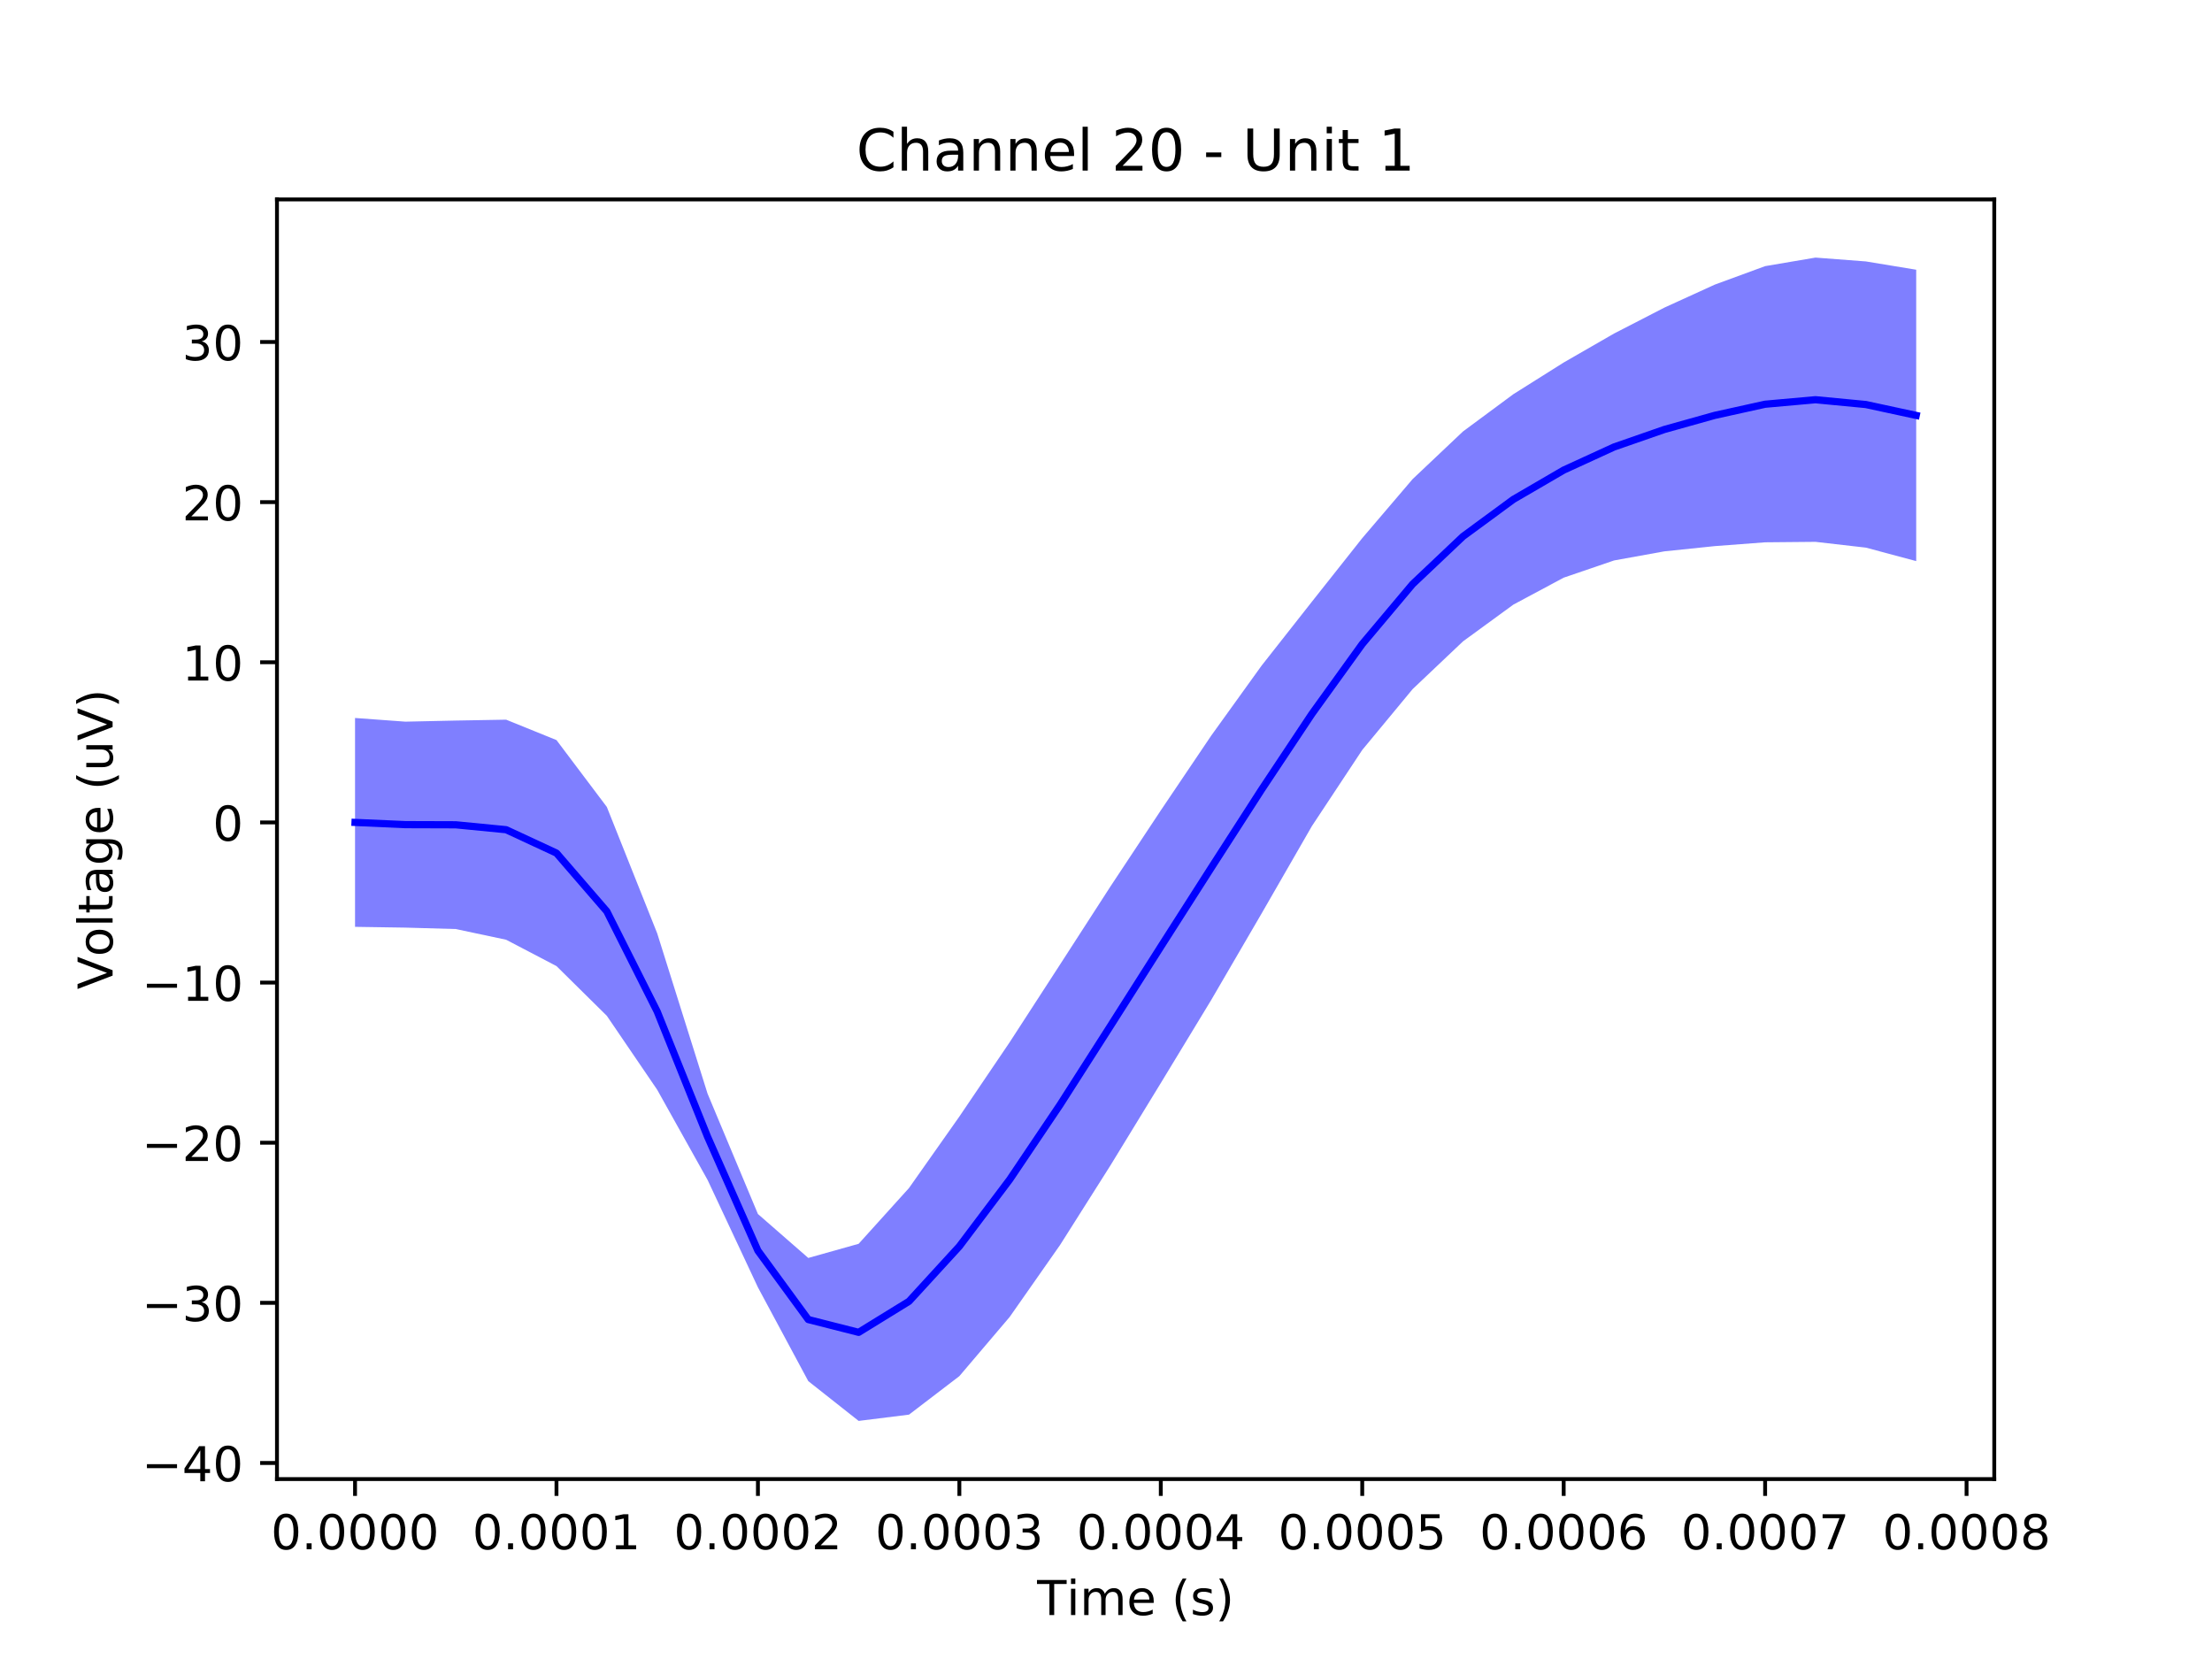
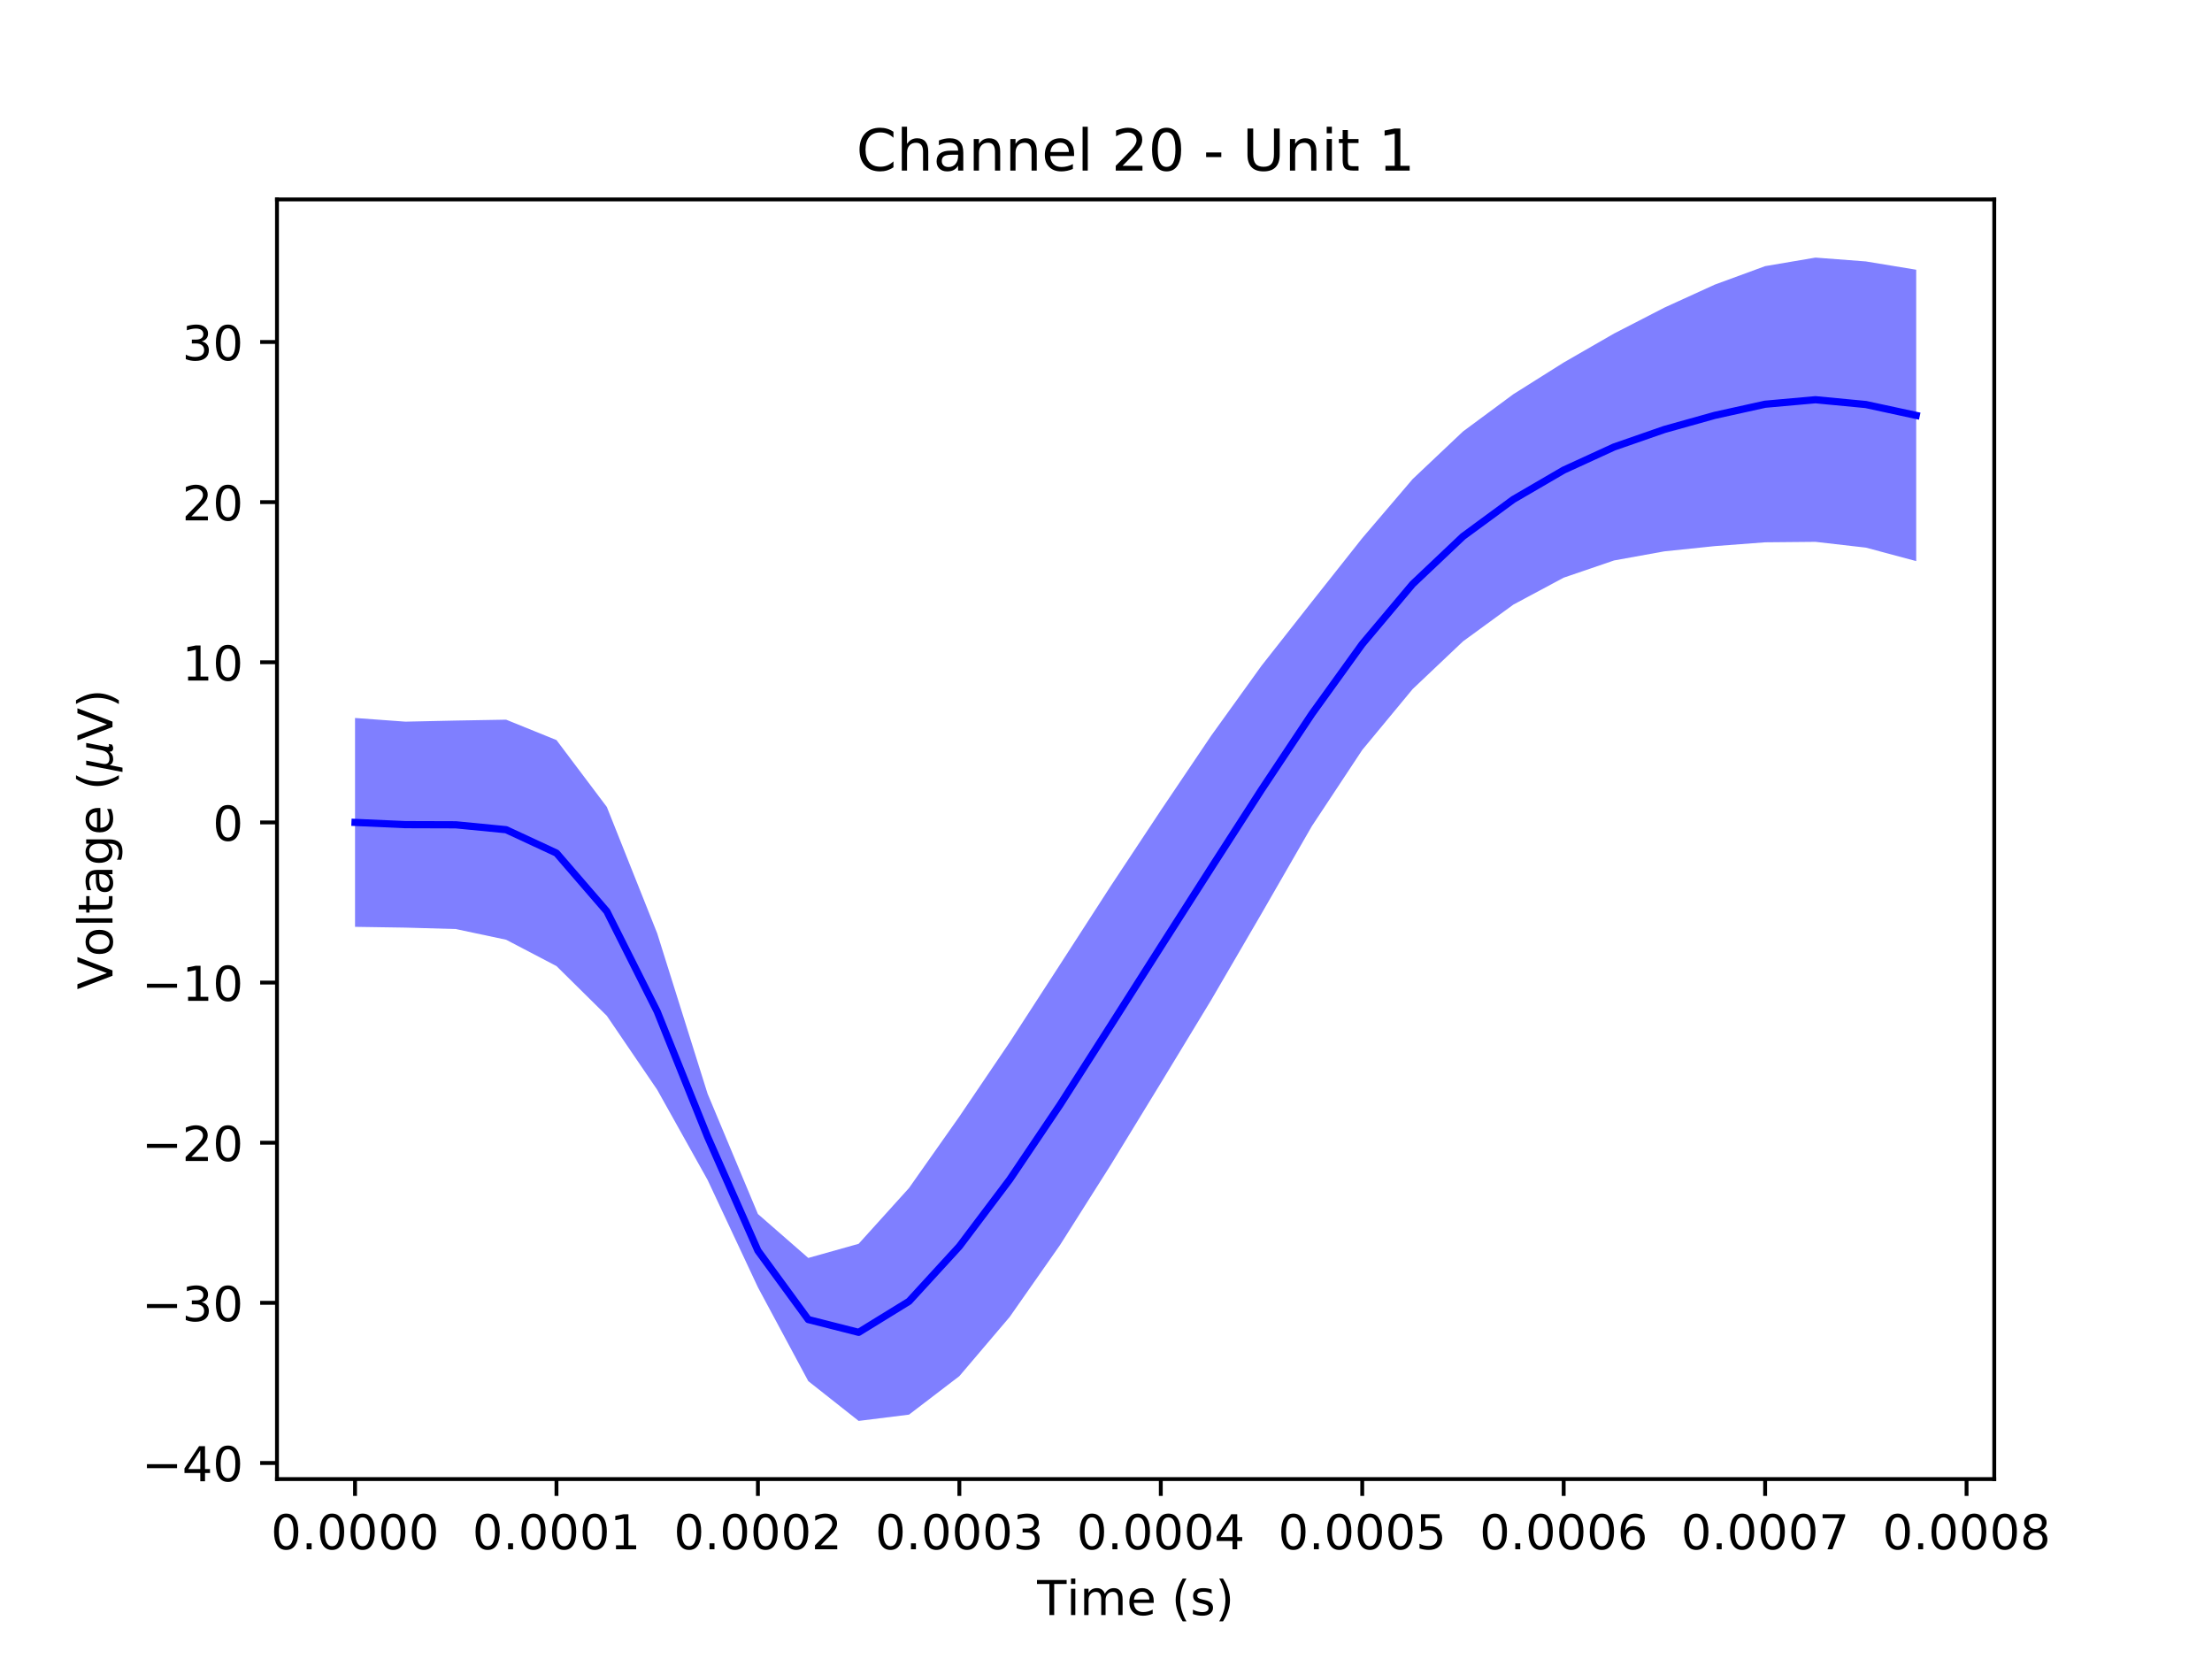
<svg xmlns="http://www.w3.org/2000/svg" xmlns:xlink="http://www.w3.org/1999/xlink" height="345pt" version="1.1" viewBox="0 0 460 345" width="460pt">
  <defs>
    <style type="text/css">
*{stroke-linecap:butt;stroke-linejoin:round;}
  </style>
  </defs>
  <g id="figure_1">
    <g id="patch_1">
      <path d="M 0 345.6  L 460.8 345.6  L 460.8 0  L 0 0  z " style="fill:#ffffff;" />
    </g>
    <g id="axes_1">
      <g id="patch_2">
        <path d="M 57.6 307.584  L 414.72 307.584  L 414.72 41.472  L 57.6 41.472  z " style="fill:#ffffff;" />
      </g>
      <g id="PolyCollection_1">
        <defs>
-           <path d="M 73.833 -196.292  L 73.833 -152.857  L 84.305 -152.696  L 94.778 -152.4  L 105.251 -150.176  L 115.724 -144.697  L 126.196 -134.352  L 136.669 -118.975  L 147.142 -100.234  L 157.615 -77.889  L 168.087 -58.386  L 178.56 -50.112  L 189.033 -51.416  L 199.505 -59.423  L 209.978 -71.743  L 220.451 -86.701  L 230.924 -103.243  L 241.396 -120.374  L 251.869 -137.626  L 262.342 -155.608  L 272.815 -173.805  L 283.287 -189.639  L 293.76 -202.29  L 304.233 -212.215  L 314.705 -219.86  L 325.178 -225.469  L 335.651 -229.05  L 346.124 -230.945  L 356.596 -232.032  L 367.069 -232.823  L 377.542 -232.92  L 388.015 -231.717  L 398.487 -228.917  L 398.487 -289.509  L 398.487 -289.509  L 388.015 -291.235  L 377.542 -292.032  L 367.069 -290.254  L 356.596 -286.41  L 346.124 -281.633  L 335.651 -276.239  L 325.178 -270.212  L 314.705 -263.62  L 304.233 -255.871  L 293.76 -245.966  L 283.287 -233.69  L 272.815 -220.469  L 262.342 -207.159  L 251.869 -192.604  L 241.396 -177.073  L 230.924 -161.253  L 220.451 -145.033  L 209.978 -128.876  L 199.505 -113.406  L 189.033 -98.542  L 178.56 -86.945  L 168.087 -84.001  L 157.615 -93.139  L 147.142 -118.17  L 136.669 -151.509  L 126.196 -177.788  L 115.724 -191.695  L 105.251 -195.94  L 94.778 -195.756  L 84.305 -195.527  L 73.833 -196.292  z " id="m937fb703ab" />
+           <path d="M 73.833 -196.292  L 73.833 -152.857  L 84.305 -152.696  L 94.778 -152.4  L 105.251 -150.176  L 115.724 -144.697  L 126.196 -134.352  L 136.669 -118.975  L 147.142 -100.234  L 157.615 -77.889  L 168.087 -58.386  L 178.56 -50.112  L 189.033 -51.416  L 199.505 -59.423  L 209.978 -71.743  L 220.451 -86.701  L 230.924 -103.243  L 241.396 -120.374  L 251.869 -137.626  L 262.342 -155.608  L 272.815 -173.805  L 283.287 -189.639  L 293.76 -202.29  L 304.233 -212.215  L 314.705 -219.86  L 325.178 -225.469  L 335.651 -229.05  L 346.124 -230.945  L 356.596 -232.032  L 367.069 -232.823  L 377.542 -232.92  L 388.015 -231.717  L 398.487 -228.917  L 398.487 -289.509  L 398.487 -289.509  L 388.015 -291.235  L 377.542 -292.032  L 367.069 -290.254  L 356.596 -286.41  L 346.124 -281.633  L 335.651 -276.239  L 325.178 -270.212  L 314.705 -263.62  L 304.233 -255.871  L 293.76 -245.966  L 283.287 -233.69  L 272.815 -220.469  L 262.342 -207.159  L 251.869 -192.604  L 241.396 -177.073  L 230.924 -161.253  L 220.451 -145.033  L 209.978 -128.876  L 199.505 -113.406  L 189.033 -98.542  L 178.56 -86.945  L 168.087 -84.001  L 157.615 -93.139  L 147.142 -118.17  L 136.669 -151.509  L 126.196 -177.788  L 115.724 -191.695  L 105.251 -195.94  L 94.778 -195.756  L 84.305 -195.527  L 73.833 -196.292  z " id="m5a6c64dfea" />
        </defs>
-         <g clip-path="url(#p3b9b1cd6f6)">
-           <use style="fill:#0000ff;fill-opacity:0.5;" x="0" xlink:href="#m937fb703ab" y="345.6" />
+         <g clip-path="url(#p1d9c3392e6)">
+           <use style="fill:#0000ff;fill-opacity:0.5;" x="0" xlink:href="#m5a6c64dfea" y="345.6" />
        </g>
      </g>
      <g id="matplotlib.axis_1">
        <g id="xtick_1">
          <g id="line2d_1">
            <defs>
-               <path d="M 0 0  L 0 3.5  " id="meb84d78888" style="stroke:#000000;stroke-width:0.8;" />
-             </defs>
-             <g>
-               <use style="stroke:#000000;stroke-width:0.8;" x="73.833" xlink:href="#meb84d78888" y="307.584" />
+               <path d="M 0 0  L 0 3.5  " id="m720441dfb9" style="stroke:#000000;stroke-width:0.8;" />
+             </defs>
+             <g>
+               <use style="stroke:#000000;stroke-width:0.8;" x="73.833" xlink:href="#m720441dfb9" y="307.584" />
            </g>
          </g>
          <g id="text_1">
            <defs>
              <path d="M 31.781 66.406  Q 24.172 66.406 20.328 58.906  Q 16.5 51.422 16.5 36.375  Q 16.5 21.391 20.328 13.891  Q 24.172 6.391 31.781 6.391  Q 39.453 6.391 43.281 13.891  Q 47.125 21.391 47.125 36.375  Q 47.125 51.422 43.281 58.906  Q 39.453 66.406 31.781 66.406  z M 31.781 74.219  Q 44.047 74.219 50.516 64.516  Q 56.984 54.828 56.984 36.375  Q 56.984 17.969 50.516 8.266  Q 44.047 -1.422 31.781 -1.422  Q 19.531 -1.422 13.062 8.266  Q 6.594 17.969 6.594 36.375  Q 6.594 54.828 13.062 64.516  Q 19.531 74.219 31.781 74.219  z " id="DejaVuSans-30" />
              <path d="M 10.688 12.406  L 21 12.406  L 21 0  L 10.688 0  z " id="DejaVuSans-2e" />
            </defs>
            <g transform="translate(56.33742 322.1824)scale(0.1 -0.1)">
              <use xlink:href="#DejaVuSans-30" />
              <use x="63.623" xlink:href="#DejaVuSans-2e" />
              <use x="95.41" xlink:href="#DejaVuSans-30" />
              <use x="159.033" xlink:href="#DejaVuSans-30" />
              <use x="222.656" xlink:href="#DejaVuSans-30" />
              <use x="286.279" xlink:href="#DejaVuSans-30" />
            </g>
          </g>
        </g>
        <g id="xtick_2">
          <g id="line2d_2">
            <g>
-               <use style="stroke:#000000;stroke-width:0.8;" x="115.724" xlink:href="#meb84d78888" y="307.584" />
+               <use style="stroke:#000000;stroke-width:0.8;" x="115.724" xlink:href="#m720441dfb9" y="307.584" />
            </g>
          </g>
          <g id="text_2">
            <defs>
              <path d="M 12.406 8.297  L 28.516 8.297  L 28.516 63.922  L 10.984 60.406  L 10.984 69.391  L 28.422 72.906  L 38.281 72.906  L 38.281 8.297  L 54.391 8.297  L 54.391 0  L 12.406 0  z " id="DejaVuSans-31" />
            </defs>
            <g transform="translate(98.22832 322.1824)scale(0.1 -0.1)">
              <use xlink:href="#DejaVuSans-30" />
              <use x="63.623" xlink:href="#DejaVuSans-2e" />
              <use x="95.41" xlink:href="#DejaVuSans-30" />
              <use x="159.033" xlink:href="#DejaVuSans-30" />
              <use x="222.656" xlink:href="#DejaVuSans-30" />
              <use x="286.279" xlink:href="#DejaVuSans-31" />
            </g>
          </g>
        </g>
        <g id="xtick_3">
          <g id="line2d_3">
            <g>
-               <use style="stroke:#000000;stroke-width:0.8;" x="157.615" xlink:href="#meb84d78888" y="307.584" />
+               <use style="stroke:#000000;stroke-width:0.8;" x="157.615" xlink:href="#m720441dfb9" y="307.584" />
            </g>
          </g>
          <g id="text_3">
            <defs>
              <path d="M 19.188 8.297  L 53.609 8.297  L 53.609 0  L 7.328 0  L 7.328 8.297  Q 12.938 14.109 22.625 23.891  Q 32.328 33.688 34.812 36.531  Q 39.547 41.844 41.422 45.531  Q 43.312 49.219 43.312 52.781  Q 43.312 58.594 39.234 62.25  Q 35.156 65.922 28.609 65.922  Q 23.969 65.922 18.812 64.312  Q 13.672 62.703 7.812 59.422  L 7.812 69.391  Q 13.766 71.781 18.938 73  Q 24.125 74.219 28.422 74.219  Q 39.75 74.219 46.484 68.547  Q 53.219 62.891 53.219 53.422  Q 53.219 48.922 51.531 44.891  Q 49.859 40.875 45.406 35.406  Q 44.188 33.984 37.641 27.219  Q 31.109 20.453 19.188 8.297  z " id="DejaVuSans-32" />
            </defs>
            <g transform="translate(140.1192 322.1824)scale(0.1 -0.1)">
              <use xlink:href="#DejaVuSans-30" />
              <use x="63.623" xlink:href="#DejaVuSans-2e" />
              <use x="95.41" xlink:href="#DejaVuSans-30" />
              <use x="159.033" xlink:href="#DejaVuSans-30" />
              <use x="222.656" xlink:href="#DejaVuSans-30" />
              <use x="286.279" xlink:href="#DejaVuSans-32" />
            </g>
          </g>
        </g>
        <g id="xtick_4">
          <g id="line2d_4">
            <g>
-               <use style="stroke:#000000;stroke-width:0.8;" x="199.505" xlink:href="#meb84d78888" y="307.584" />
+               <use style="stroke:#000000;stroke-width:0.8;" x="199.505" xlink:href="#m720441dfb9" y="307.584" />
            </g>
          </g>
          <g id="text_4">
            <defs>
              <path d="M 40.578 39.312  Q 47.656 37.797 51.625 33  Q 55.609 28.219 55.609 21.188  Q 55.609 10.406 48.188 4.484  Q 40.766 -1.422 27.094 -1.422  Q 22.516 -1.422 17.656 -0.516  Q 12.797 0.391 7.625 2.203  L 7.625 11.719  Q 11.719 9.328 16.594 8.109  Q 21.484 6.891 26.812 6.891  Q 36.078 6.891 40.938 10.547  Q 45.797 14.203 45.797 21.188  Q 45.797 27.641 41.281 31.266  Q 36.766 34.906 28.719 34.906  L 20.219 34.906  L 20.219 43.016  L 29.109 43.016  Q 36.375 43.016 40.234 45.922  Q 44.094 48.828 44.094 54.297  Q 44.094 59.906 40.109 62.906  Q 36.141 65.922 28.719 65.922  Q 24.656 65.922 20.016 65.031  Q 15.375 64.156 9.812 62.312  L 9.812 71.094  Q 15.438 72.656 20.344 73.438  Q 25.25 74.219 29.594 74.219  Q 40.828 74.219 47.359 69.109  Q 53.906 64.016 53.906 55.328  Q 53.906 49.266 50.438 45.094  Q 46.969 40.922 40.578 39.312  z " id="DejaVuSans-33" />
            </defs>
            <g transform="translate(182.0101 322.1824)scale(0.1 -0.1)">
              <use xlink:href="#DejaVuSans-30" />
              <use x="63.623" xlink:href="#DejaVuSans-2e" />
              <use x="95.41" xlink:href="#DejaVuSans-30" />
              <use x="159.033" xlink:href="#DejaVuSans-30" />
              <use x="222.656" xlink:href="#DejaVuSans-30" />
              <use x="286.279" xlink:href="#DejaVuSans-33" />
            </g>
          </g>
        </g>
        <g id="xtick_5">
          <g id="line2d_5">
            <g>
-               <use style="stroke:#000000;stroke-width:0.8;" x="241.396" xlink:href="#meb84d78888" y="307.584" />
+               <use style="stroke:#000000;stroke-width:0.8;" x="241.396" xlink:href="#m720441dfb9" y="307.584" />
            </g>
          </g>
          <g id="text_5">
            <defs>
              <path d="M 37.797 64.312  L 12.891 25.391  L 37.797 25.391  z M 35.203 72.906  L 47.609 72.906  L 47.609 25.391  L 58.016 25.391  L 58.016 17.188  L 47.609 17.188  L 47.609 0  L 37.797 0  L 37.797 17.188  L 4.891 17.188  L 4.891 26.703  z " id="DejaVuSans-34" />
            </defs>
            <g transform="translate(223.9011 322.1824)scale(0.1 -0.1)">
              <use xlink:href="#DejaVuSans-30" />
              <use x="63.623" xlink:href="#DejaVuSans-2e" />
              <use x="95.41" xlink:href="#DejaVuSans-30" />
              <use x="159.033" xlink:href="#DejaVuSans-30" />
              <use x="222.656" xlink:href="#DejaVuSans-30" />
              <use x="286.279" xlink:href="#DejaVuSans-34" />
            </g>
          </g>
        </g>
        <g id="xtick_6">
          <g id="line2d_6">
            <g>
-               <use style="stroke:#000000;stroke-width:0.8;" x="283.287" xlink:href="#meb84d78888" y="307.584" />
+               <use style="stroke:#000000;stroke-width:0.8;" x="283.287" xlink:href="#m720441dfb9" y="307.584" />
            </g>
          </g>
          <g id="text_6">
            <defs>
              <path d="M 10.797 72.906  L 49.516 72.906  L 49.516 64.594  L 19.828 64.594  L 19.828 46.734  Q 21.969 47.469 24.109 47.828  Q 26.266 48.188 28.422 48.188  Q 40.625 48.188 47.75 41.5  Q 54.891 34.812 54.891 23.391  Q 54.891 11.625 47.562 5.094  Q 40.234 -1.422 26.906 -1.422  Q 22.312 -1.422 17.547 -0.641  Q 12.797 0.141 7.719 1.703  L 7.719 11.625  Q 12.109 9.234 16.797 8.062  Q 21.484 6.891 26.703 6.891  Q 35.156 6.891 40.078 11.328  Q 45.016 15.766 45.016 23.391  Q 45.016 31 40.078 35.438  Q 35.156 39.891 26.703 39.891  Q 22.75 39.891 18.812 39.016  Q 14.891 38.141 10.797 36.281  z " id="DejaVuSans-35" />
            </defs>
            <g transform="translate(265.792 322.1824)scale(0.1 -0.1)">
              <use xlink:href="#DejaVuSans-30" />
              <use x="63.623" xlink:href="#DejaVuSans-2e" />
              <use x="95.41" xlink:href="#DejaVuSans-30" />
              <use x="159.033" xlink:href="#DejaVuSans-30" />
              <use x="222.656" xlink:href="#DejaVuSans-30" />
              <use x="286.279" xlink:href="#DejaVuSans-35" />
            </g>
          </g>
        </g>
        <g id="xtick_7">
          <g id="line2d_7">
            <g>
-               <use style="stroke:#000000;stroke-width:0.8;" x="325.178" xlink:href="#meb84d78888" y="307.584" />
+               <use style="stroke:#000000;stroke-width:0.8;" x="325.178" xlink:href="#m720441dfb9" y="307.584" />
            </g>
          </g>
          <g id="text_7">
            <defs>
              <path d="M 33.016 40.375  Q 26.375 40.375 22.484 35.828  Q 18.609 31.297 18.609 23.391  Q 18.609 15.531 22.484 10.953  Q 26.375 6.391 33.016 6.391  Q 39.656 6.391 43.531 10.953  Q 47.406 15.531 47.406 23.391  Q 47.406 31.297 43.531 35.828  Q 39.656 40.375 33.016 40.375  z M 52.594 71.297  L 52.594 62.312  Q 48.875 64.062 45.094 64.984  Q 41.312 65.922 37.594 65.922  Q 27.828 65.922 22.672 59.328  Q 17.531 52.734 16.797 39.406  Q 19.672 43.656 24.016 45.922  Q 28.375 48.188 33.594 48.188  Q 44.578 48.188 50.953 41.516  Q 57.328 34.859 57.328 23.391  Q 57.328 12.156 50.688 5.359  Q 44.047 -1.422 33.016 -1.422  Q 20.359 -1.422 13.672 8.266  Q 6.984 17.969 6.984 36.375  Q 6.984 53.656 15.188 63.938  Q 23.391 74.219 37.203 74.219  Q 40.922 74.219 44.703 73.484  Q 48.484 72.75 52.594 71.297  z " id="DejaVuSans-36" />
            </defs>
            <g transform="translate(307.6829 322.1824)scale(0.1 -0.1)">
              <use xlink:href="#DejaVuSans-30" />
              <use x="63.623" xlink:href="#DejaVuSans-2e" />
              <use x="95.41" xlink:href="#DejaVuSans-30" />
              <use x="159.033" xlink:href="#DejaVuSans-30" />
              <use x="222.656" xlink:href="#DejaVuSans-30" />
              <use x="286.279" xlink:href="#DejaVuSans-36" />
            </g>
          </g>
        </g>
        <g id="xtick_8">
          <g id="line2d_8">
            <g>
-               <use style="stroke:#000000;stroke-width:0.8;" x="367.069" xlink:href="#meb84d78888" y="307.584" />
+               <use style="stroke:#000000;stroke-width:0.8;" x="367.069" xlink:href="#m720441dfb9" y="307.584" />
            </g>
          </g>
          <g id="text_8">
            <defs>
              <path d="M 8.203 72.906  L 55.078 72.906  L 55.078 68.703  L 28.609 0  L 18.312 0  L 43.219 64.594  L 8.203 64.594  z " id="DejaVuSans-37" />
            </defs>
            <g transform="translate(349.5738 322.1824)scale(0.1 -0.1)">
              <use xlink:href="#DejaVuSans-30" />
              <use x="63.623" xlink:href="#DejaVuSans-2e" />
              <use x="95.41" xlink:href="#DejaVuSans-30" />
              <use x="159.033" xlink:href="#DejaVuSans-30" />
              <use x="222.656" xlink:href="#DejaVuSans-30" />
              <use x="286.279" xlink:href="#DejaVuSans-37" />
            </g>
          </g>
        </g>
        <g id="xtick_9">
          <g id="line2d_9">
            <g>
-               <use style="stroke:#000000;stroke-width:0.8;" x="408.96" xlink:href="#meb84d78888" y="307.584" />
+               <use style="stroke:#000000;stroke-width:0.8;" x="408.96" xlink:href="#m720441dfb9" y="307.584" />
            </g>
          </g>
          <g id="text_9">
            <defs>
              <path d="M 31.781 34.625  Q 24.75 34.625 20.719 30.859  Q 16.703 27.094 16.703 20.516  Q 16.703 13.922 20.719 10.156  Q 24.75 6.391 31.781 6.391  Q 38.812 6.391 42.859 10.172  Q 46.922 13.969 46.922 20.516  Q 46.922 27.094 42.891 30.859  Q 38.875 34.625 31.781 34.625  z M 21.922 38.812  Q 15.578 40.375 12.031 44.719  Q 8.5 49.078 8.5 55.328  Q 8.5 64.062 14.719 69.141  Q 20.953 74.219 31.781 74.219  Q 42.672 74.219 48.875 69.141  Q 55.078 64.062 55.078 55.328  Q 55.078 49.078 51.531 44.719  Q 48 40.375 41.703 38.812  Q 48.828 37.156 52.797 32.312  Q 56.781 27.484 56.781 20.516  Q 56.781 9.906 50.312 4.234  Q 43.844 -1.422 31.781 -1.422  Q 19.734 -1.422 13.25 4.234  Q 6.781 9.906 6.781 20.516  Q 6.781 27.484 10.781 32.312  Q 14.797 37.156 21.922 38.812  z M 18.312 54.391  Q 18.312 48.734 21.844 45.562  Q 25.391 42.391 31.781 42.391  Q 38.141 42.391 41.719 45.562  Q 45.312 48.734 45.312 54.391  Q 45.312 60.062 41.719 63.234  Q 38.141 66.406 31.781 66.406  Q 25.391 66.406 21.844 63.234  Q 18.312 60.062 18.312 54.391  z " id="DejaVuSans-38" />
            </defs>
            <g transform="translate(391.4647 322.1824)scale(0.1 -0.1)">
              <use xlink:href="#DejaVuSans-30" />
              <use x="63.623" xlink:href="#DejaVuSans-2e" />
              <use x="95.41" xlink:href="#DejaVuSans-30" />
              <use x="159.033" xlink:href="#DejaVuSans-30" />
              <use x="222.656" xlink:href="#DejaVuSans-30" />
              <use x="286.279" xlink:href="#DejaVuSans-38" />
            </g>
          </g>
        </g>
        <g id="text_10">
          <defs>
            <path d="M -0.297 72.906  L 61.375 72.906  L 61.375 64.594  L 35.5 64.594  L 35.5 0  L 25.594 0  L 25.594 64.594  L -0.297 64.594  z " id="DejaVuSans-54" />
            <path d="M 9.422 54.688  L 18.406 54.688  L 18.406 0  L 9.422 0  z M 9.422 75.984  L 18.406 75.984  L 18.406 64.594  L 9.422 64.594  z " id="DejaVuSans-69" />
            <path d="M 52 44.188  Q 55.375 50.25 60.062 53.125  Q 64.75 56 71.094 56  Q 79.641 56 84.281 50.016  Q 88.922 44.047 88.922 33.016  L 88.922 0  L 79.891 0  L 79.891 32.719  Q 79.891 40.578 77.094 44.375  Q 74.312 48.188 68.609 48.188  Q 61.625 48.188 57.562 43.547  Q 53.516 38.922 53.516 30.906  L 53.516 0  L 44.484 0  L 44.484 32.719  Q 44.484 40.625 41.703 44.406  Q 38.922 48.188 33.109 48.188  Q 26.219 48.188 22.156 43.531  Q 18.109 38.875 18.109 30.906  L 18.109 0  L 9.078 0  L 9.078 54.688  L 18.109 54.688  L 18.109 46.188  Q 21.188 51.219 25.484 53.609  Q 29.781 56 35.688 56  Q 41.656 56 45.828 52.969  Q 50 49.953 52 44.188  z " id="DejaVuSans-6d" />
            <path d="M 56.203 29.594  L 56.203 25.203  L 14.891 25.203  Q 15.484 15.922 20.484 11.062  Q 25.484 6.203 34.422 6.203  Q 39.594 6.203 44.453 7.469  Q 49.312 8.734 54.109 11.281  L 54.109 2.781  Q 49.266 0.734 44.188 -0.344  Q 39.109 -1.422 33.891 -1.422  Q 20.797 -1.422 13.156 6.188  Q 5.516 13.812 5.516 26.812  Q 5.516 40.234 12.766 48.109  Q 20.016 56 32.328 56  Q 43.359 56 49.781 48.891  Q 56.203 41.797 56.203 29.594  z M 47.219 32.234  Q 47.125 39.594 43.094 43.984  Q 39.062 48.391 32.422 48.391  Q 24.906 48.391 20.391 44.141  Q 15.875 39.891 15.188 32.172  z " id="DejaVuSans-65" />
            <path id="DejaVuSans-20" />
            <path d="M 31 75.875  Q 24.469 64.656 21.281 53.656  Q 18.109 42.672 18.109 31.391  Q 18.109 20.125 21.312 9.062  Q 24.516 -2 31 -13.188  L 23.188 -13.188  Q 15.875 -1.703 12.234 9.375  Q 8.594 20.453 8.594 31.391  Q 8.594 42.281 12.203 53.312  Q 15.828 64.359 23.188 75.875  z " id="DejaVuSans-28" />
            <path d="M 44.281 53.078  L 44.281 44.578  Q 40.484 46.531 36.375 47.5  Q 32.281 48.484 27.875 48.484  Q 21.188 48.484 17.844 46.438  Q 14.5 44.391 14.5 40.281  Q 14.5 37.156 16.891 35.375  Q 19.281 33.594 26.516 31.984  L 29.594 31.297  Q 39.156 29.25 43.188 25.516  Q 47.219 21.781 47.219 15.094  Q 47.219 7.469 41.188 3.016  Q 35.156 -1.422 24.609 -1.422  Q 20.219 -1.422 15.453 -0.562  Q 10.688 0.297 5.422 2  L 5.422 11.281  Q 10.406 8.688 15.234 7.391  Q 20.062 6.109 24.812 6.109  Q 31.156 6.109 34.562 8.281  Q 37.984 10.453 37.984 14.406  Q 37.984 18.062 35.516 20.016  Q 33.062 21.969 24.703 23.781  L 21.578 24.516  Q 13.234 26.266 9.516 29.906  Q 5.812 33.547 5.812 39.891  Q 5.812 47.609 11.281 51.797  Q 16.75 56 26.812 56  Q 31.781 56 36.172 55.266  Q 40.578 54.547 44.281 53.078  z " id="DejaVuSans-73" />
            <path d="M 8.016 75.875  L 15.828 75.875  Q 23.141 64.359 26.781 53.312  Q 30.422 42.281 30.422 31.391  Q 30.422 20.453 26.781 9.375  Q 23.141 -1.703 15.828 -13.188  L 8.016 -13.188  Q 14.5 -2 17.703 9.062  Q 20.906 20.125 20.906 31.391  Q 20.906 42.672 17.703 53.656  Q 14.5 64.656 8.016 75.875  z " id="DejaVuSans-29" />
          </defs>
          <g transform="translate(215.6772 335.8606)scale(0.1 -0.1)">
            <use xlink:href="#DejaVuSans-54" />
            <use x="61.037" xlink:href="#DejaVuSans-69" />
            <use x="88.82" xlink:href="#DejaVuSans-6d" />
            <use x="186.232" xlink:href="#DejaVuSans-65" />
            <use x="247.756" xlink:href="#DejaVuSans-20" />
            <use x="279.543" xlink:href="#DejaVuSans-28" />
            <use x="318.557" xlink:href="#DejaVuSans-73" />
            <use x="370.656" xlink:href="#DejaVuSans-29" />
          </g>
        </g>
      </g>
      <g id="matplotlib.axis_2">
        <g id="ytick_1">
          <g id="line2d_10">
            <defs>
-               <path d="M 0 0  L -3.5 0  " id="m256d522baa" style="stroke:#000000;stroke-width:0.8;" />
-             </defs>
-             <g>
-               <use style="stroke:#000000;stroke-width:0.8;" x="57.6" xlink:href="#m256d522baa" y="304.237" />
+               <path d="M 0 0  L -3.5 0  " id="m3440f2fa58" style="stroke:#000000;stroke-width:0.8;" />
+             </defs>
+             <g>
+               <use style="stroke:#000000;stroke-width:0.8;" x="57.6" xlink:href="#m3440f2fa58" y="304.237" />
            </g>
          </g>
          <g id="text_11">
            <defs>
              <path d="M 10.594 35.5  L 73.188 35.5  L 73.188 27.203  L 10.594 27.203  z " id="DejaVuSans-2212" />
            </defs>
            <g transform="translate(29.49531 308.0362)scale(0.1 -0.1)">
              <use xlink:href="#DejaVuSans-2212" />
              <use x="83.789" xlink:href="#DejaVuSans-34" />
              <use x="147.412" xlink:href="#DejaVuSans-30" />
            </g>
          </g>
        </g>
        <g id="ytick_2">
          <g id="line2d_11">
            <g>
-               <use style="stroke:#000000;stroke-width:0.8;" x="57.6" xlink:href="#m256d522baa" y="270.934" />
+               <use style="stroke:#000000;stroke-width:0.8;" x="57.6" xlink:href="#m3440f2fa58" y="270.934" />
            </g>
          </g>
          <g id="text_12">
            <g transform="translate(29.49531 274.7336)scale(0.1 -0.1)">
              <use xlink:href="#DejaVuSans-2212" />
              <use x="83.789" xlink:href="#DejaVuSans-33" />
              <use x="147.412" xlink:href="#DejaVuSans-30" />
            </g>
          </g>
        </g>
        <g id="ytick_3">
          <g id="line2d_12">
            <g>
-               <use style="stroke:#000000;stroke-width:0.8;" x="57.6" xlink:href="#m256d522baa" y="237.632" />
+               <use style="stroke:#000000;stroke-width:0.8;" x="57.6" xlink:href="#m3440f2fa58" y="237.632" />
            </g>
          </g>
          <g id="text_13">
            <g transform="translate(29.49531 241.431)scale(0.1 -0.1)">
              <use xlink:href="#DejaVuSans-2212" />
              <use x="83.789" xlink:href="#DejaVuSans-32" />
              <use x="147.412" xlink:href="#DejaVuSans-30" />
            </g>
          </g>
        </g>
        <g id="ytick_4">
          <g id="line2d_13">
            <g>
-               <use style="stroke:#000000;stroke-width:0.8;" x="57.6" xlink:href="#m256d522baa" y="204.329" />
+               <use style="stroke:#000000;stroke-width:0.8;" x="57.6" xlink:href="#m3440f2fa58" y="204.329" />
            </g>
          </g>
          <g id="text_14">
            <g transform="translate(29.49531 208.1284)scale(0.1 -0.1)">
              <use xlink:href="#DejaVuSans-2212" />
              <use x="83.789" xlink:href="#DejaVuSans-31" />
              <use x="147.412" xlink:href="#DejaVuSans-30" />
            </g>
          </g>
        </g>
        <g id="ytick_5">
          <g id="line2d_14">
            <g>
-               <use style="stroke:#000000;stroke-width:0.8;" x="57.6" xlink:href="#m256d522baa" y="171.027" />
+               <use style="stroke:#000000;stroke-width:0.8;" x="57.6" xlink:href="#m3440f2fa58" y="171.027" />
            </g>
          </g>
          <g id="text_15">
            <g transform="translate(44.2375 174.8258)scale(0.1 -0.1)">
              <use xlink:href="#DejaVuSans-30" />
            </g>
          </g>
        </g>
        <g id="ytick_6">
          <g id="line2d_15">
            <g>
-               <use style="stroke:#000000;stroke-width:0.8;" x="57.6" xlink:href="#m256d522baa" y="137.724" />
+               <use style="stroke:#000000;stroke-width:0.8;" x="57.6" xlink:href="#m3440f2fa58" y="137.724" />
            </g>
          </g>
          <g id="text_16">
            <g transform="translate(37.875 141.5232)scale(0.1 -0.1)">
              <use xlink:href="#DejaVuSans-31" />
              <use x="63.623" xlink:href="#DejaVuSans-30" />
            </g>
          </g>
        </g>
        <g id="ytick_7">
          <g id="line2d_16">
            <g>
-               <use style="stroke:#000000;stroke-width:0.8;" x="57.6" xlink:href="#m256d522baa" y="104.421" />
+               <use style="stroke:#000000;stroke-width:0.8;" x="57.6" xlink:href="#m3440f2fa58" y="104.421" />
            </g>
          </g>
          <g id="text_17">
            <g transform="translate(37.875 108.2206)scale(0.1 -0.1)">
              <use xlink:href="#DejaVuSans-32" />
              <use x="63.623" xlink:href="#DejaVuSans-30" />
            </g>
          </g>
        </g>
        <g id="ytick_8">
          <g id="line2d_17">
            <g>
-               <use style="stroke:#000000;stroke-width:0.8;" x="57.6" xlink:href="#m256d522baa" y="71.119" />
+               <use style="stroke:#000000;stroke-width:0.8;" x="57.6" xlink:href="#m3440f2fa58" y="71.119" />
            </g>
          </g>
          <g id="text_18">
            <g transform="translate(37.875 74.91804)scale(0.1 -0.1)">
              <use xlink:href="#DejaVuSans-33" />
              <use x="63.623" xlink:href="#DejaVuSans-30" />
            </g>
          </g>
        </g>
        <g id="text_19">
          <defs>
            <path d="M 28.609 0  L 0.781 72.906  L 11.078 72.906  L 34.188 11.531  L 57.328 72.906  L 67.578 72.906  L 39.797 0  z " id="DejaVuSans-56" />
            <path d="M 30.609 48.391  Q 23.391 48.391 19.188 42.75  Q 14.984 37.109 14.984 27.297  Q 14.984 17.484 19.156 11.844  Q 23.344 6.203 30.609 6.203  Q 37.797 6.203 41.984 11.859  Q 46.188 17.531 46.188 27.297  Q 46.188 37.016 41.984 42.703  Q 37.797 48.391 30.609 48.391  z M 30.609 56  Q 42.328 56 49.016 48.375  Q 55.719 40.766 55.719 27.297  Q 55.719 13.875 49.016 6.219  Q 42.328 -1.422 30.609 -1.422  Q 18.844 -1.422 12.172 6.219  Q 5.516 13.875 5.516 27.297  Q 5.516 40.766 12.172 48.375  Q 18.844 56 30.609 56  z " id="DejaVuSans-6f" />
            <path d="M 9.422 75.984  L 18.406 75.984  L 18.406 0  L 9.422 0  z " id="DejaVuSans-6c" />
            <path d="M 18.312 70.219  L 18.312 54.688  L 36.812 54.688  L 36.812 47.703  L 18.312 47.703  L 18.312 18.016  Q 18.312 11.328 20.141 9.422  Q 21.969 7.516 27.594 7.516  L 36.812 7.516  L 36.812 0  L 27.594 0  Q 17.188 0 13.234 3.875  Q 9.281 7.766 9.281 18.016  L 9.281 47.703  L 2.688 47.703  L 2.688 54.688  L 9.281 54.688  L 9.281 70.219  z " id="DejaVuSans-74" />
            <path d="M 34.281 27.484  Q 23.391 27.484 19.188 25  Q 14.984 22.516 14.984 16.5  Q 14.984 11.719 18.141 8.906  Q 21.297 6.109 26.703 6.109  Q 34.188 6.109 38.703 11.406  Q 43.219 16.703 43.219 25.484  L 43.219 27.484  z M 52.203 31.203  L 52.203 0  L 43.219 0  L 43.219 8.297  Q 40.141 3.328 35.547 0.953  Q 30.953 -1.422 24.312 -1.422  Q 15.922 -1.422 10.953 3.297  Q 6 8.016 6 15.922  Q 6 25.141 12.172 29.828  Q 18.359 34.516 30.609 34.516  L 43.219 34.516  L 43.219 35.406  Q 43.219 41.609 39.141 45  Q 35.062 48.391 27.688 48.391  Q 23 48.391 18.547 47.266  Q 14.109 46.141 10.016 43.891  L 10.016 52.203  Q 14.938 54.109 19.578 55.047  Q 24.219 56 28.609 56  Q 40.484 56 46.344 49.844  Q 52.203 43.703 52.203 31.203  z " id="DejaVuSans-61" />
            <path d="M 45.406 27.984  Q 45.406 37.75 41.375 43.109  Q 37.359 48.484 30.078 48.484  Q 22.859 48.484 18.828 43.109  Q 14.797 37.75 14.797 27.984  Q 14.797 18.266 18.828 12.891  Q 22.859 7.516 30.078 7.516  Q 37.359 7.516 41.375 12.891  Q 45.406 18.266 45.406 27.984  z M 54.391 6.781  Q 54.391 -7.172 48.188 -13.984  Q 42 -20.797 29.203 -20.797  Q 24.469 -20.797 20.266 -20.094  Q 16.062 -19.391 12.109 -17.922  L 12.109 -9.188  Q 16.062 -11.328 19.922 -12.344  Q 23.781 -13.375 27.781 -13.375  Q 36.625 -13.375 41.016 -8.766  Q 45.406 -4.156 45.406 5.172  L 45.406 9.625  Q 42.625 4.781 38.281 2.391  Q 33.938 0 27.875 0  Q 17.828 0 11.672 7.656  Q 5.516 15.328 5.516 27.984  Q 5.516 40.672 11.672 48.328  Q 17.828 56 27.875 56  Q 33.938 56 38.281 53.609  Q 42.625 51.219 45.406 46.391  L 45.406 54.688  L 54.391 54.688  z " id="DejaVuSans-67" />
-             <path d="M 8.5 21.578  L 8.5 54.688  L 17.484 54.688  L 17.484 21.922  Q 17.484 14.156 20.5 10.266  Q 23.531 6.391 29.594 6.391  Q 36.859 6.391 41.078 11.031  Q 45.312 15.672 45.312 23.688  L 45.312 54.688  L 54.297 54.688  L 54.297 0  L 45.312 0  L 45.312 8.406  Q 42.047 3.422 37.719 1  Q 33.406 -1.422 27.688 -1.422  Q 18.266 -1.422 13.375 4.438  Q 8.5 10.297 8.5 21.578  z M 31.109 56  z " id="DejaVuSans-75" />
+             <path d="M -1.312 -20.797  L 13.375 54.688  L 22.406 54.688  L 15.766 20.656  Q 15.578 19.625 15.422 18.359  Q 15.281 17.094 15.281 15.828  Q 15.281 11.281 18.141 8.828  Q 21 6.391 26.312 6.391  Q 33.547 6.391 37.984 10.484  Q 42.438 14.594 44 22.797  L 50.203 54.688  L 59.188 54.688  L 51.031 12.641  Q 50.828 11.719 50.75 11.031  Q 50.688 10.359 50.688 9.812  Q 50.688 8.297 51.297 7.594  Q 51.906 6.891 53.219 6.891  Q 53.719 6.891 54.562 7.125  Q 55.422 7.375 56.984 8.016  L 55.609 0.781  Q 53.469 -0.297 51.516 -0.859  Q 49.562 -1.422 47.703 -1.422  Q 44.484 -1.422 42.656 0.625  Q 40.828 2.688 40.828 6.297  Q 38.094 2.391 34.297 0.484  Q 30.516 -1.422 25.391 -1.422  Q 20.844 -1.422 17.453 0.672  Q 14.062 2.781 12.984 6.203  L 7.719 -20.797  z " id="DejaVuSans-Oblique-3bc" />
          </defs>
-           <g transform="translate(23.41562 205.746)rotate(-90)scale(0.1 -0.1)">
-             <use xlink:href="#DejaVuSans-56" />
-             <use x="68.299" xlink:href="#DejaVuSans-6f" />
-             <use x="129.48" xlink:href="#DejaVuSans-6c" />
-             <use x="157.264" xlink:href="#DejaVuSans-74" />
-             <use x="196.473" xlink:href="#DejaVuSans-61" />
-             <use x="257.752" xlink:href="#DejaVuSans-67" />
-             <use x="321.229" xlink:href="#DejaVuSans-65" />
-             <use x="382.752" xlink:href="#DejaVuSans-20" />
-             <use x="414.539" xlink:href="#DejaVuSans-28" />
-             <use x="453.553" xlink:href="#DejaVuSans-75" />
-             <use x="516.932" xlink:href="#DejaVuSans-56" />
-             <use x="585.34" xlink:href="#DejaVuSans-29" />
+           <g transform="translate(23.39531 205.778)rotate(-90)scale(0.1 -0.1)">
+             <use transform="translate(0 0.015625)" xlink:href="#DejaVuSans-56" />
+             <use transform="translate(68.4082 0.015625)" xlink:href="#DejaVuSans-6f" />
+             <use transform="translate(129.5898 0.015625)" xlink:href="#DejaVuSans-6c" />
+             <use transform="translate(157.373 0.015625)" xlink:href="#DejaVuSans-74" />
+             <use transform="translate(196.582 0.015625)" xlink:href="#DejaVuSans-61" />
+             <use transform="translate(257.8613 0.015625)" xlink:href="#DejaVuSans-67" />
+             <use transform="translate(321.3379 0.015625)" xlink:href="#DejaVuSans-65" />
+             <use transform="translate(382.8613 0.015625)" xlink:href="#DejaVuSans-20" />
+             <use transform="translate(414.6484 0.015625)" xlink:href="#DejaVuSans-28" />
+             <use transform="translate(453.6621 0.015625)" xlink:href="#DejaVuSans-Oblique-3bc" />
+             <use transform="translate(517.2852 0.015625)" xlink:href="#DejaVuSans-56" />
+             <use transform="translate(585.6934 0.015625)" xlink:href="#DejaVuSans-29" />
          </g>
        </g>
      </g>
      <g id="line2d_18">
-         <path clip-path="url(#p3b9b1cd6f6)" d="M 73.833 171.026  L 84.305 171.489  L 94.778 171.522  L 105.251 172.542  L 115.724 177.404  L 126.196 189.53  L 136.669 210.358  L 147.142 236.398  L 157.615 260.086  L 168.087 274.407  L 178.56 277.071  L 189.033 270.621  L 199.505 259.186  L 209.978 245.29  L 220.451 229.733  L 230.924 213.352  L 241.396 196.877  L 251.869 180.485  L 262.342 164.216  L 272.815 148.463  L 283.287 133.935  L 293.76 121.472  L 304.233 111.557  L 314.705 103.86  L 325.178 97.759  L 335.651 92.955  L 346.124 89.311  L 356.596 86.379  L 367.069 84.062  L 377.542 83.124  L 388.015 84.124  L 398.487 86.387  " style="fill:none;stroke:#0000ff;stroke-linecap:square;stroke-width:1.5;" />
+         <path clip-path="url(#p1d9c3392e6)" d="M 73.833 171.026  L 84.305 171.489  L 94.778 171.522  L 105.251 172.542  L 115.724 177.404  L 126.196 189.53  L 136.669 210.358  L 147.142 236.398  L 157.615 260.086  L 168.087 274.407  L 178.56 277.071  L 189.033 270.621  L 199.505 259.186  L 209.978 245.29  L 220.451 229.733  L 230.924 213.352  L 241.396 196.877  L 251.869 180.485  L 262.342 164.216  L 272.815 148.463  L 283.287 133.935  L 293.76 121.472  L 304.233 111.557  L 314.705 103.86  L 325.178 97.759  L 335.651 92.955  L 346.124 89.311  L 356.596 86.379  L 367.069 84.062  L 377.542 83.124  L 388.015 84.124  L 398.487 86.387  " style="fill:none;stroke:#0000ff;stroke-linecap:square;stroke-width:1.5;" />
      </g>
      <g id="patch_3">
        <path d="M 57.6 307.584  L 57.6 41.472  " style="fill:none;stroke:#000000;stroke-linecap:square;stroke-linejoin:miter;stroke-width:0.8;" />
      </g>
      <g id="patch_4">
        <path d="M 414.72 307.584  L 414.72 41.472  " style="fill:none;stroke:#000000;stroke-linecap:square;stroke-linejoin:miter;stroke-width:0.8;" />
      </g>
      <g id="patch_5">
        <path d="M 57.6 307.584  L 414.72 307.584  " style="fill:none;stroke:#000000;stroke-linecap:square;stroke-linejoin:miter;stroke-width:0.8;" />
      </g>
      <g id="patch_6">
        <path d="M 57.6 41.472  L 414.72 41.472  " style="fill:none;stroke:#000000;stroke-linecap:square;stroke-linejoin:miter;stroke-width:0.8;" />
      </g>
      <g id="text_20">
        <defs>
          <path d="M 64.406 67.281  L 64.406 56.891  Q 59.422 61.531 53.781 63.812  Q 48.141 66.109 41.797 66.109  Q 29.297 66.109 22.656 58.469  Q 16.016 50.828 16.016 36.375  Q 16.016 21.969 22.656 14.328  Q 29.297 6.688 41.797 6.688  Q 48.141 6.688 53.781 8.984  Q 59.422 11.281 64.406 15.922  L 64.406 5.609  Q 59.234 2.094 53.438 0.328  Q 47.656 -1.422 41.219 -1.422  Q 24.656 -1.422 15.125 8.703  Q 5.609 18.844 5.609 36.375  Q 5.609 53.953 15.125 64.078  Q 24.656 74.219 41.219 74.219  Q 47.75 74.219 53.531 72.484  Q 59.328 70.75 64.406 67.281  z " id="DejaVuSans-43" />
          <path d="M 54.891 33.016  L 54.891 0  L 45.906 0  L 45.906 32.719  Q 45.906 40.484 42.875 44.328  Q 39.844 48.188 33.797 48.188  Q 26.516 48.188 22.312 43.547  Q 18.109 38.922 18.109 30.906  L 18.109 0  L 9.078 0  L 9.078 75.984  L 18.109 75.984  L 18.109 46.188  Q 21.344 51.125 25.703 53.562  Q 30.078 56 35.797 56  Q 45.219 56 50.047 50.172  Q 54.891 44.344 54.891 33.016  z " id="DejaVuSans-68" />
          <path d="M 54.891 33.016  L 54.891 0  L 45.906 0  L 45.906 32.719  Q 45.906 40.484 42.875 44.328  Q 39.844 48.188 33.797 48.188  Q 26.516 48.188 22.312 43.547  Q 18.109 38.922 18.109 30.906  L 18.109 0  L 9.078 0  L 9.078 54.688  L 18.109 54.688  L 18.109 46.188  Q 21.344 51.125 25.703 53.562  Q 30.078 56 35.797 56  Q 45.219 56 50.047 50.172  Q 54.891 44.344 54.891 33.016  z " id="DejaVuSans-6e" />
          <path d="M 4.891 31.391  L 31.203 31.391  L 31.203 23.391  L 4.891 23.391  z " id="DejaVuSans-2d" />
          <path d="M 8.688 72.906  L 18.609 72.906  L 18.609 28.609  Q 18.609 16.891 22.844 11.734  Q 27.094 6.594 36.625 6.594  Q 46.094 6.594 50.344 11.734  Q 54.594 16.891 54.594 28.609  L 54.594 72.906  L 64.5 72.906  L 64.5 27.391  Q 64.5 13.141 57.438 5.859  Q 50.391 -1.422 36.625 -1.422  Q 22.797 -1.422 15.734 5.859  Q 8.688 13.141 8.688 27.391  z " id="DejaVuSans-55" />
        </defs>
        <g transform="translate(178.0697 35.472)scale(0.12 -0.12)">
          <use xlink:href="#DejaVuSans-43" />
          <use x="69.824" xlink:href="#DejaVuSans-68" />
          <use x="133.203" xlink:href="#DejaVuSans-61" />
          <use x="194.482" xlink:href="#DejaVuSans-6e" />
          <use x="257.861" xlink:href="#DejaVuSans-6e" />
          <use x="321.24" xlink:href="#DejaVuSans-65" />
          <use x="382.764" xlink:href="#DejaVuSans-6c" />
          <use x="410.547" xlink:href="#DejaVuSans-20" />
          <use x="442.334" xlink:href="#DejaVuSans-32" />
          <use x="505.957" xlink:href="#DejaVuSans-30" />
          <use x="569.58" xlink:href="#DejaVuSans-20" />
          <use x="601.367" xlink:href="#DejaVuSans-2d" />
          <use x="637.451" xlink:href="#DejaVuSans-20" />
          <use x="669.238" xlink:href="#DejaVuSans-55" />
          <use x="742.432" xlink:href="#DejaVuSans-6e" />
          <use x="805.811" xlink:href="#DejaVuSans-69" />
          <use x="833.594" xlink:href="#DejaVuSans-74" />
          <use x="872.803" xlink:href="#DejaVuSans-20" />
          <use x="904.59" xlink:href="#DejaVuSans-31" />
        </g>
      </g>
    </g>
  </g>
  <defs>
-     <clipPath id="p3b9b1cd6f6">
+     <clipPath id="p1d9c3392e6">
      <rect height="266.112" width="357.12" x="57.6" y="41.472" />
    </clipPath>
  </defs>
</svg>
